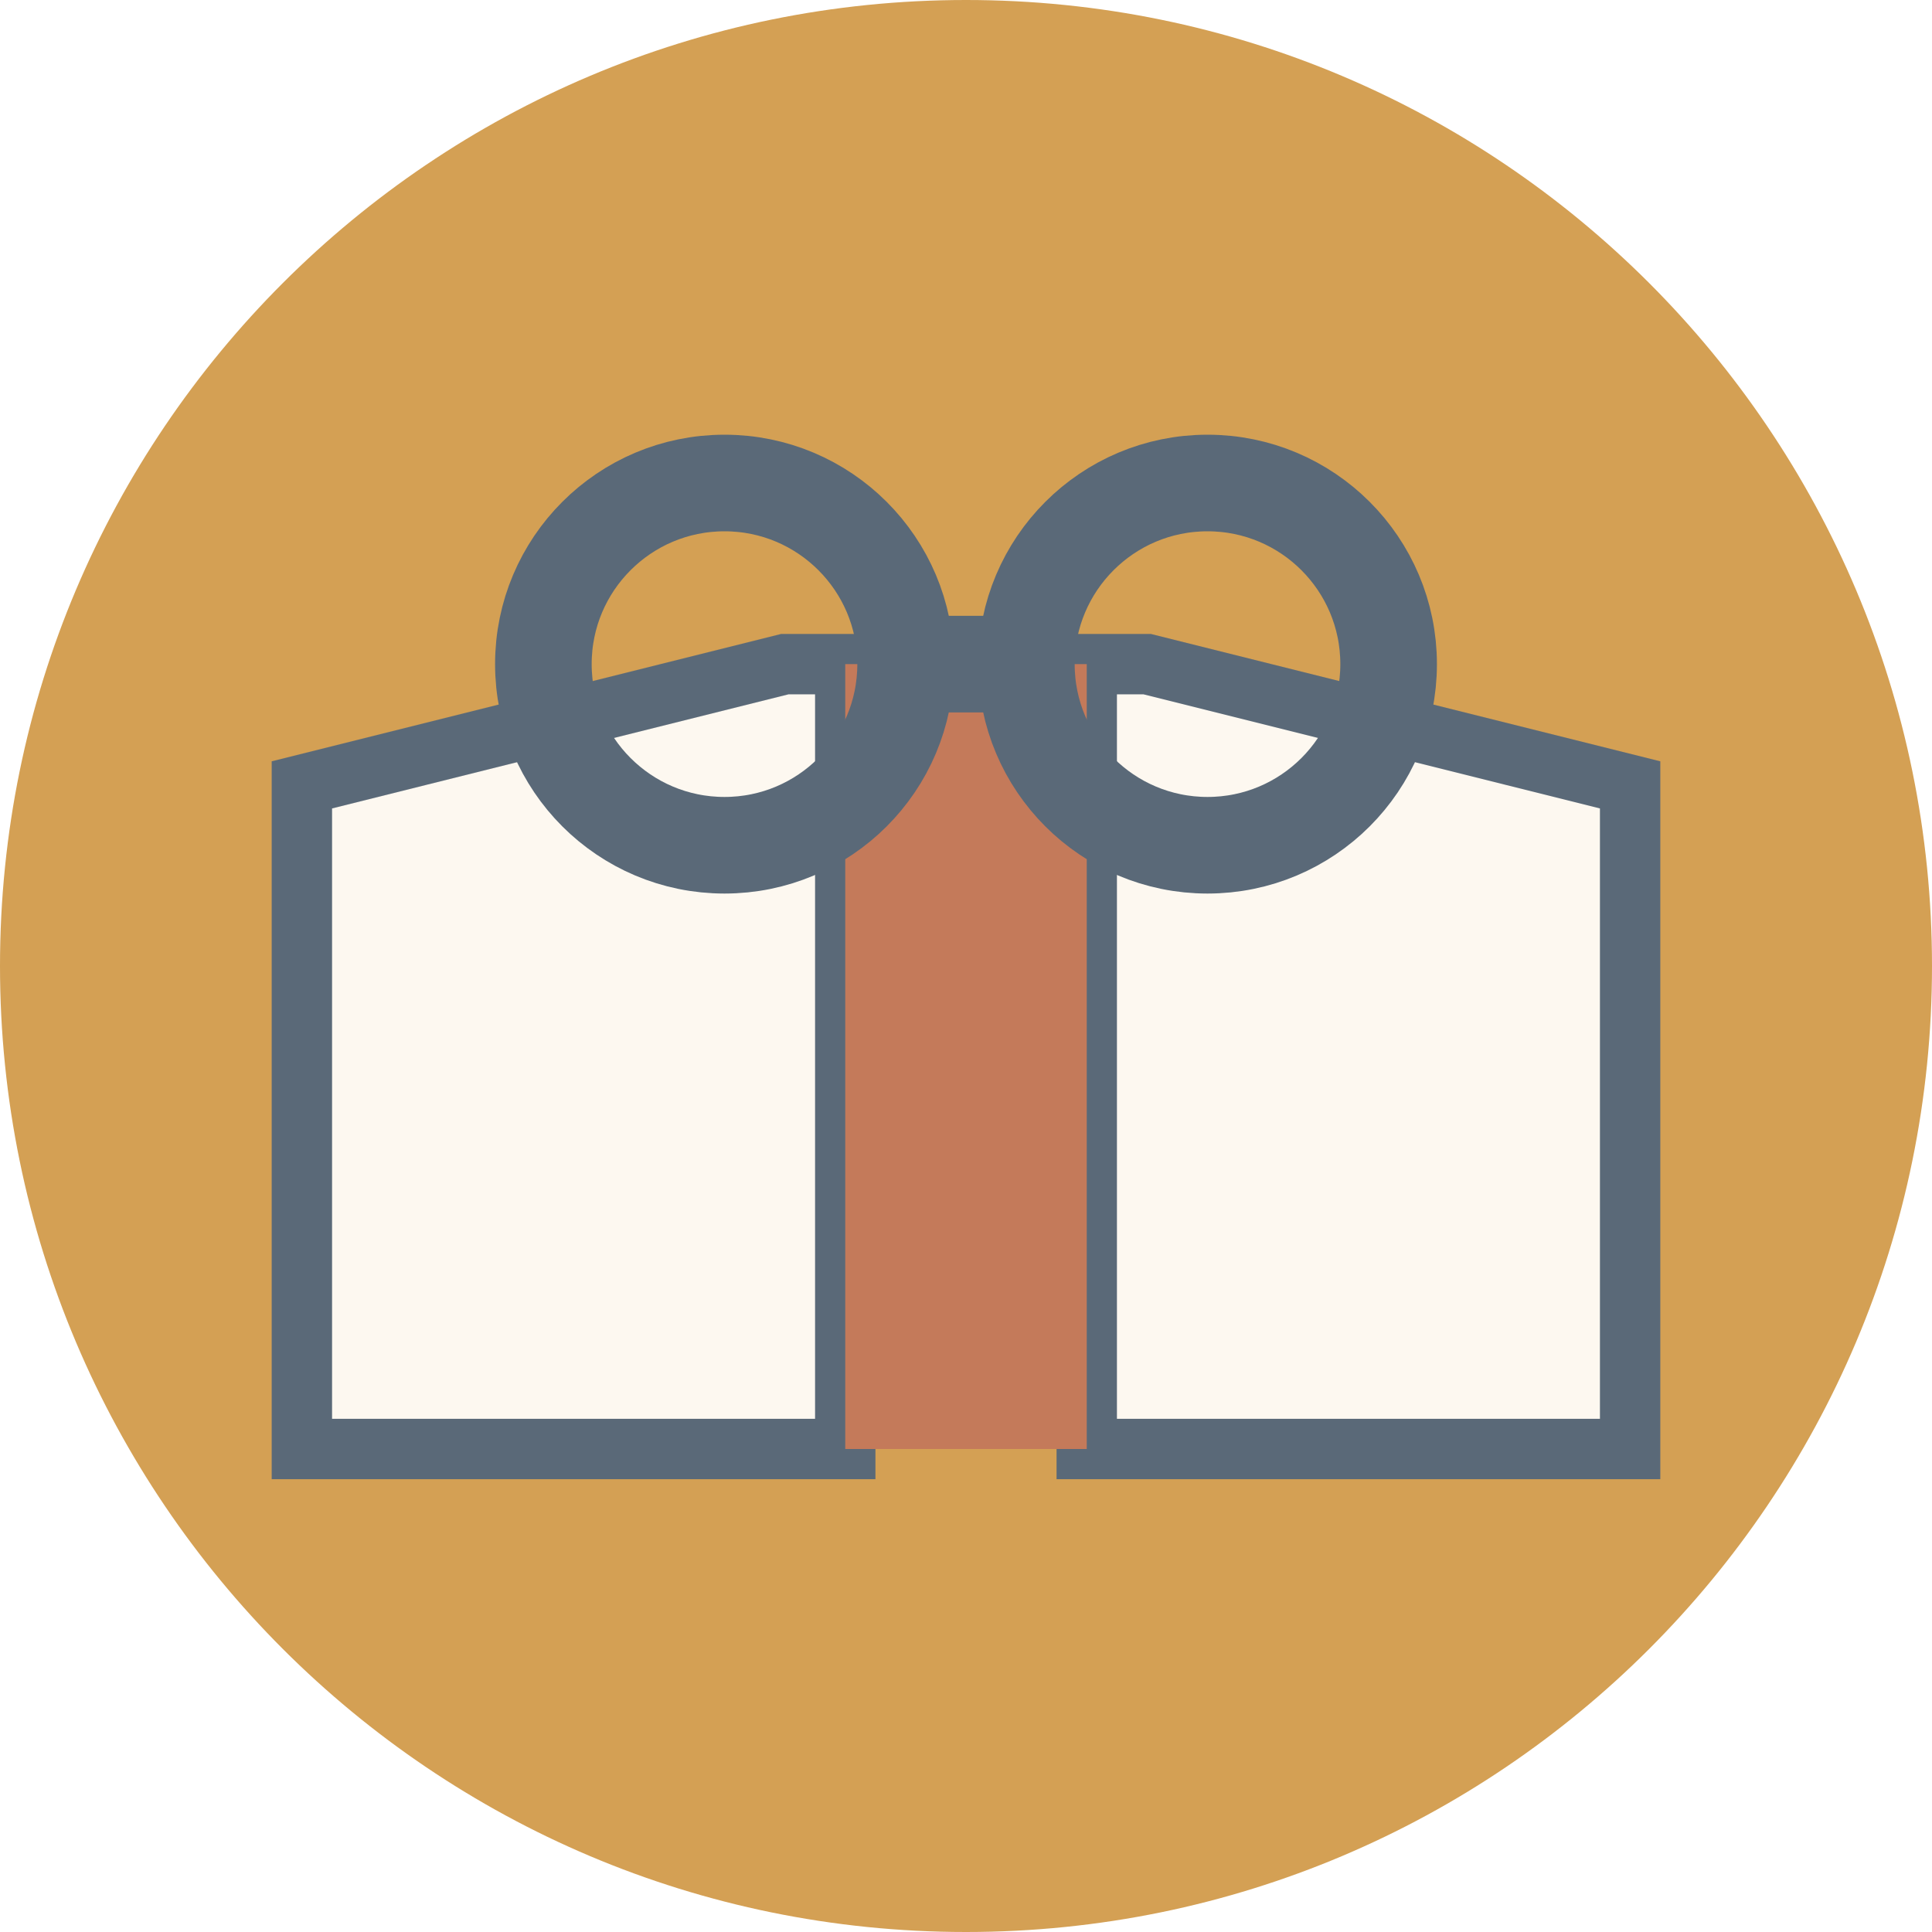
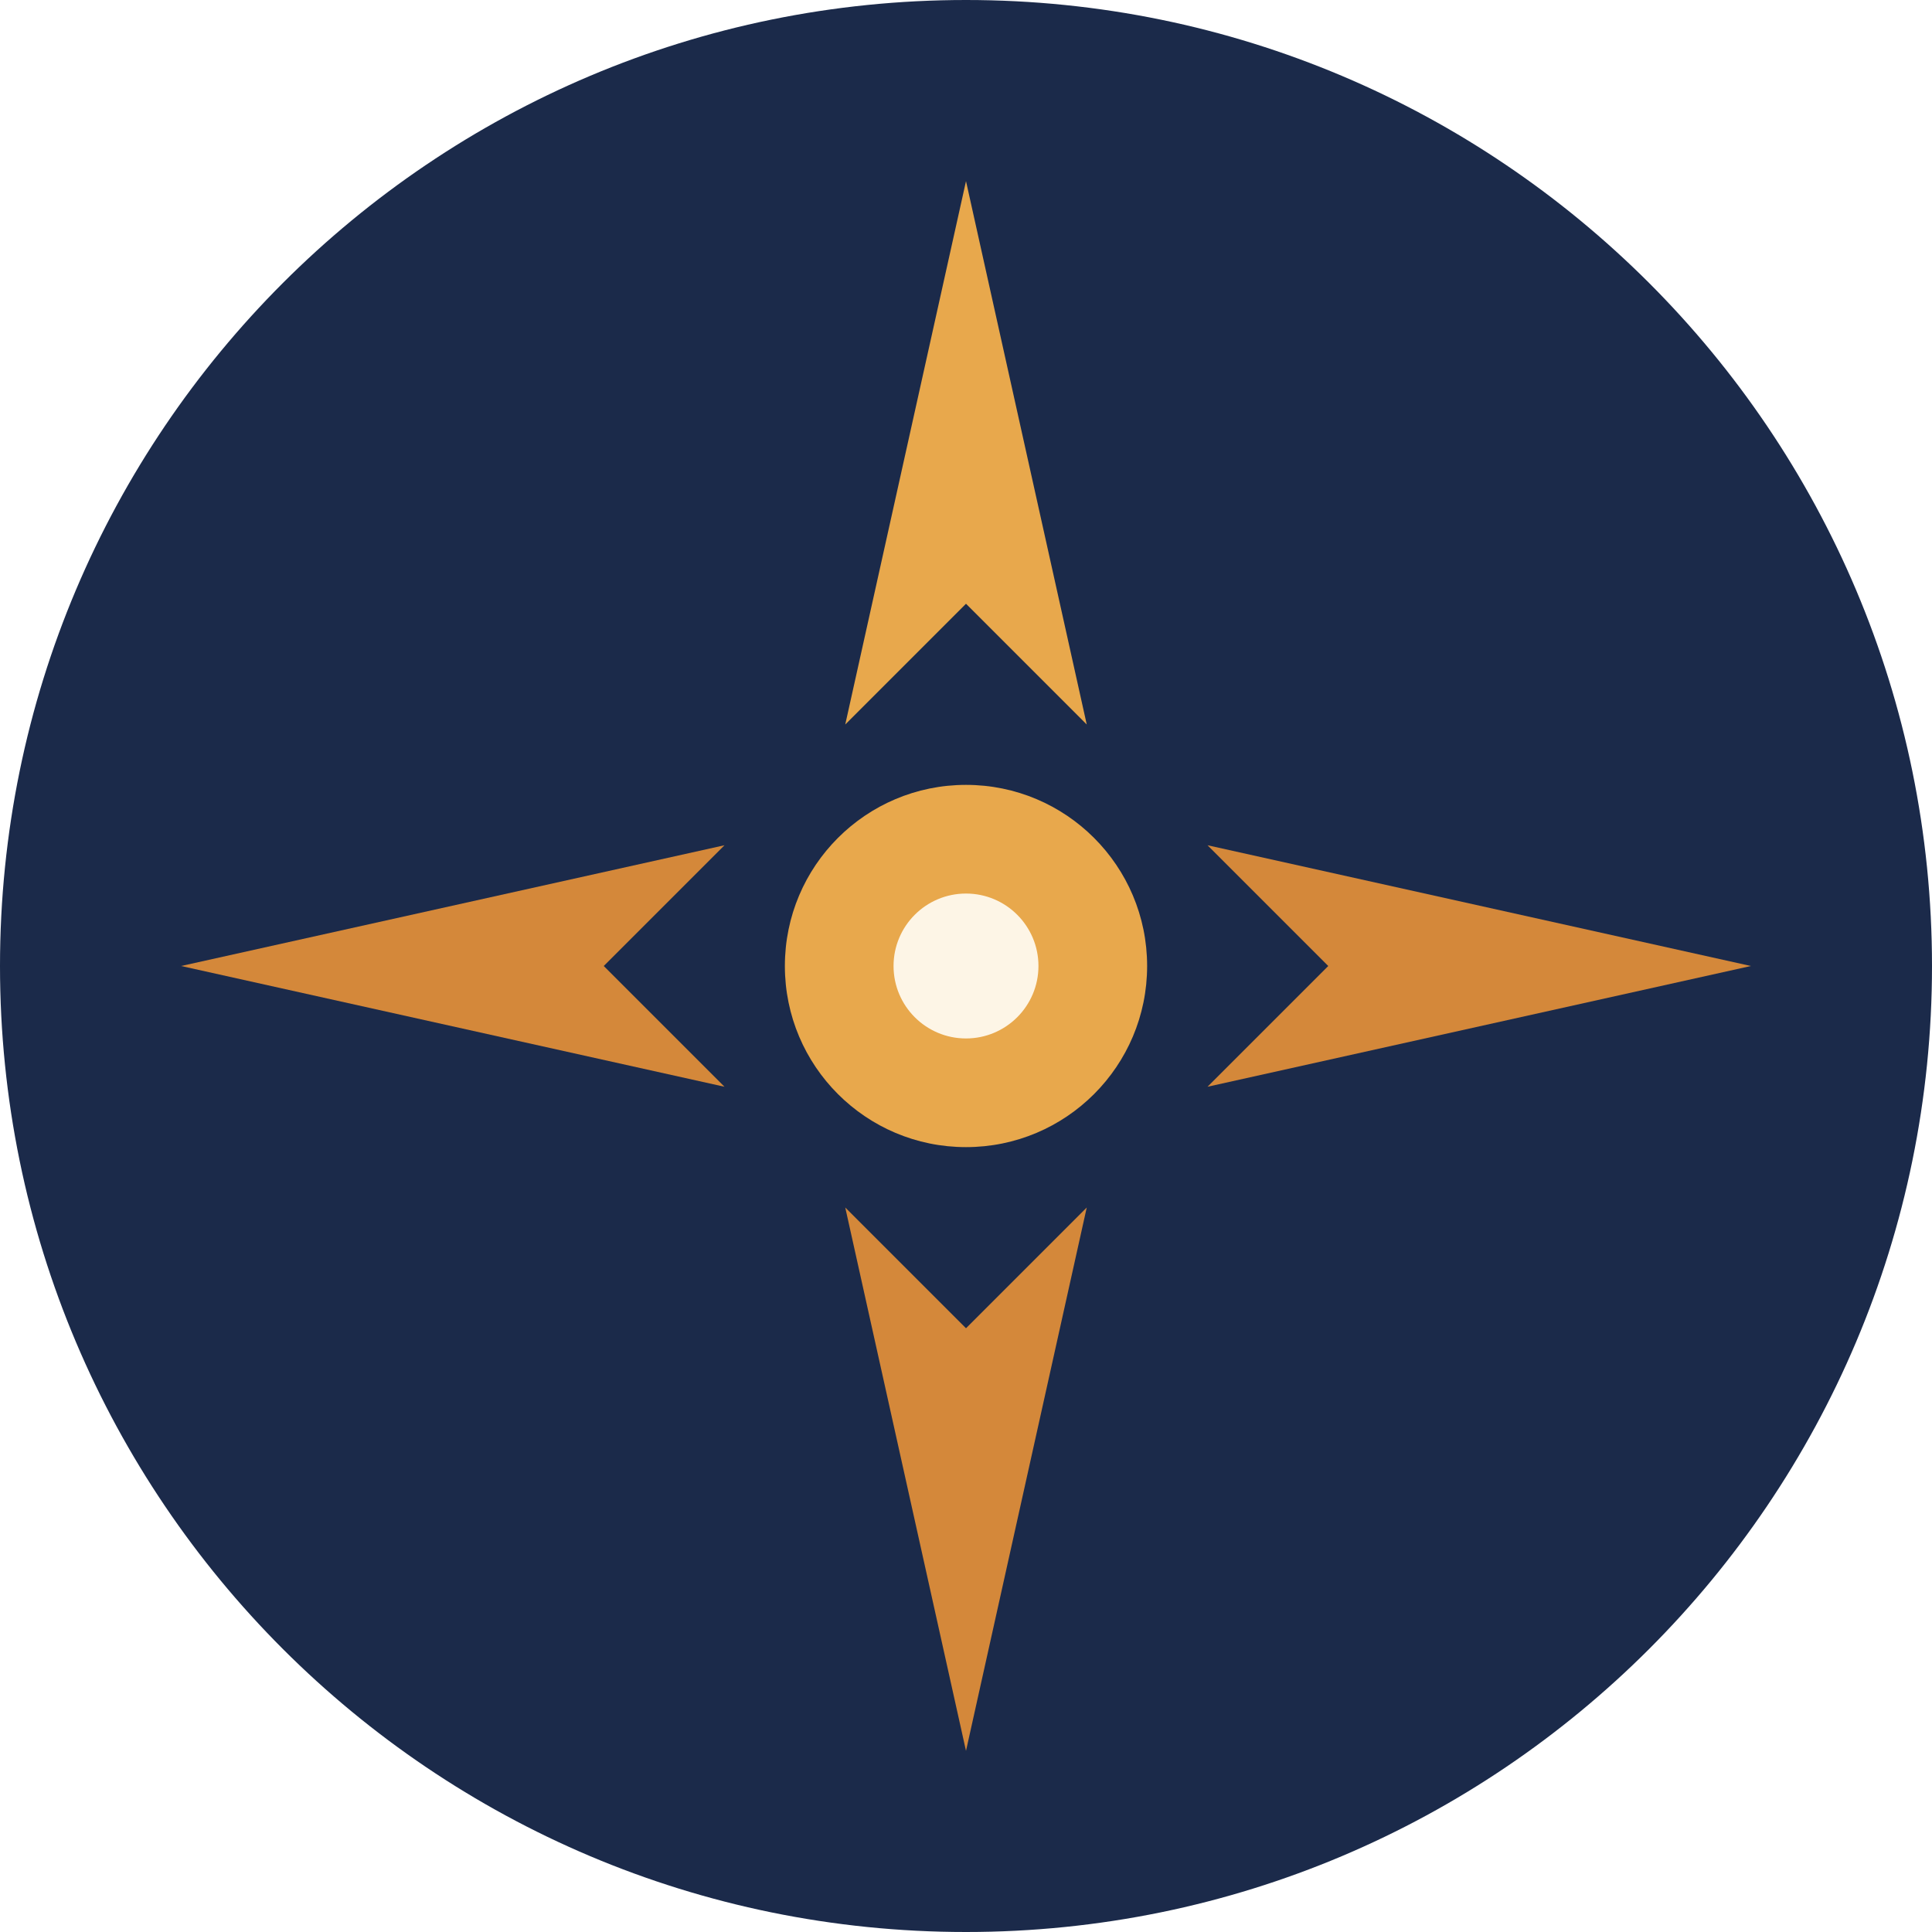
<svg xmlns="http://www.w3.org/2000/svg" viewBox="0 0 16 16" width="16" height="16">
-   <circle cx="8" cy="8" r="8" fill="#D4A054" />
-   <g transform="translate(8, 9.5)">
-     <path d="M-1,-4 L-1,2.5 L-5.5,2.5 L-5.5,-3 L-1.5,-4 Z" fill="#FDF8F0" stroke="#5A6978" stroke-width="0.5" />
-     <path d="M1,-4 L1,2.5 L5.5,2.5 L5.5,-3 L1.5,-4 Z" fill="#FDF8F0" stroke="#5A6978" stroke-width="0.5" />
-     <rect x="-1" y="-4" width="2" height="6.5" fill="#C47A5A" />
-   </g>
-   <circle cx="6" cy="5.5" r="1.5" fill="none" stroke="#5A6978" stroke-width="0.8" />
-   <circle cx="10" cy="5.5" r="1.5" fill="none" stroke="#5A6978" stroke-width="0.8" />
-   <line x1="7.5" y1="5.5" x2="8.5" y2="5.5" stroke="#5A6978" stroke-width="0.8" />
+   <circle cx="8" cy="8" r="8" fill="#1B2A4A" />
+   <polygon points="8,1.5 9,6 8,5 7,6" fill="#E8A84C" />
+   <polygon points="8,14.5 9,10 8,11 7,10" fill="#D4883A" />
+   <polygon points="1.5,8 6,9 5,8 6,7" fill="#D4883A" />
+   <polygon points="14.5,8 10,9 11,8 10,7" fill="#D4883A" />
+   <circle cx="8" cy="8" r="1.5" fill="#E8A84C" />
+   <circle cx="8" cy="8" r="0.6" fill="#FDF5E6" />
</svg>
